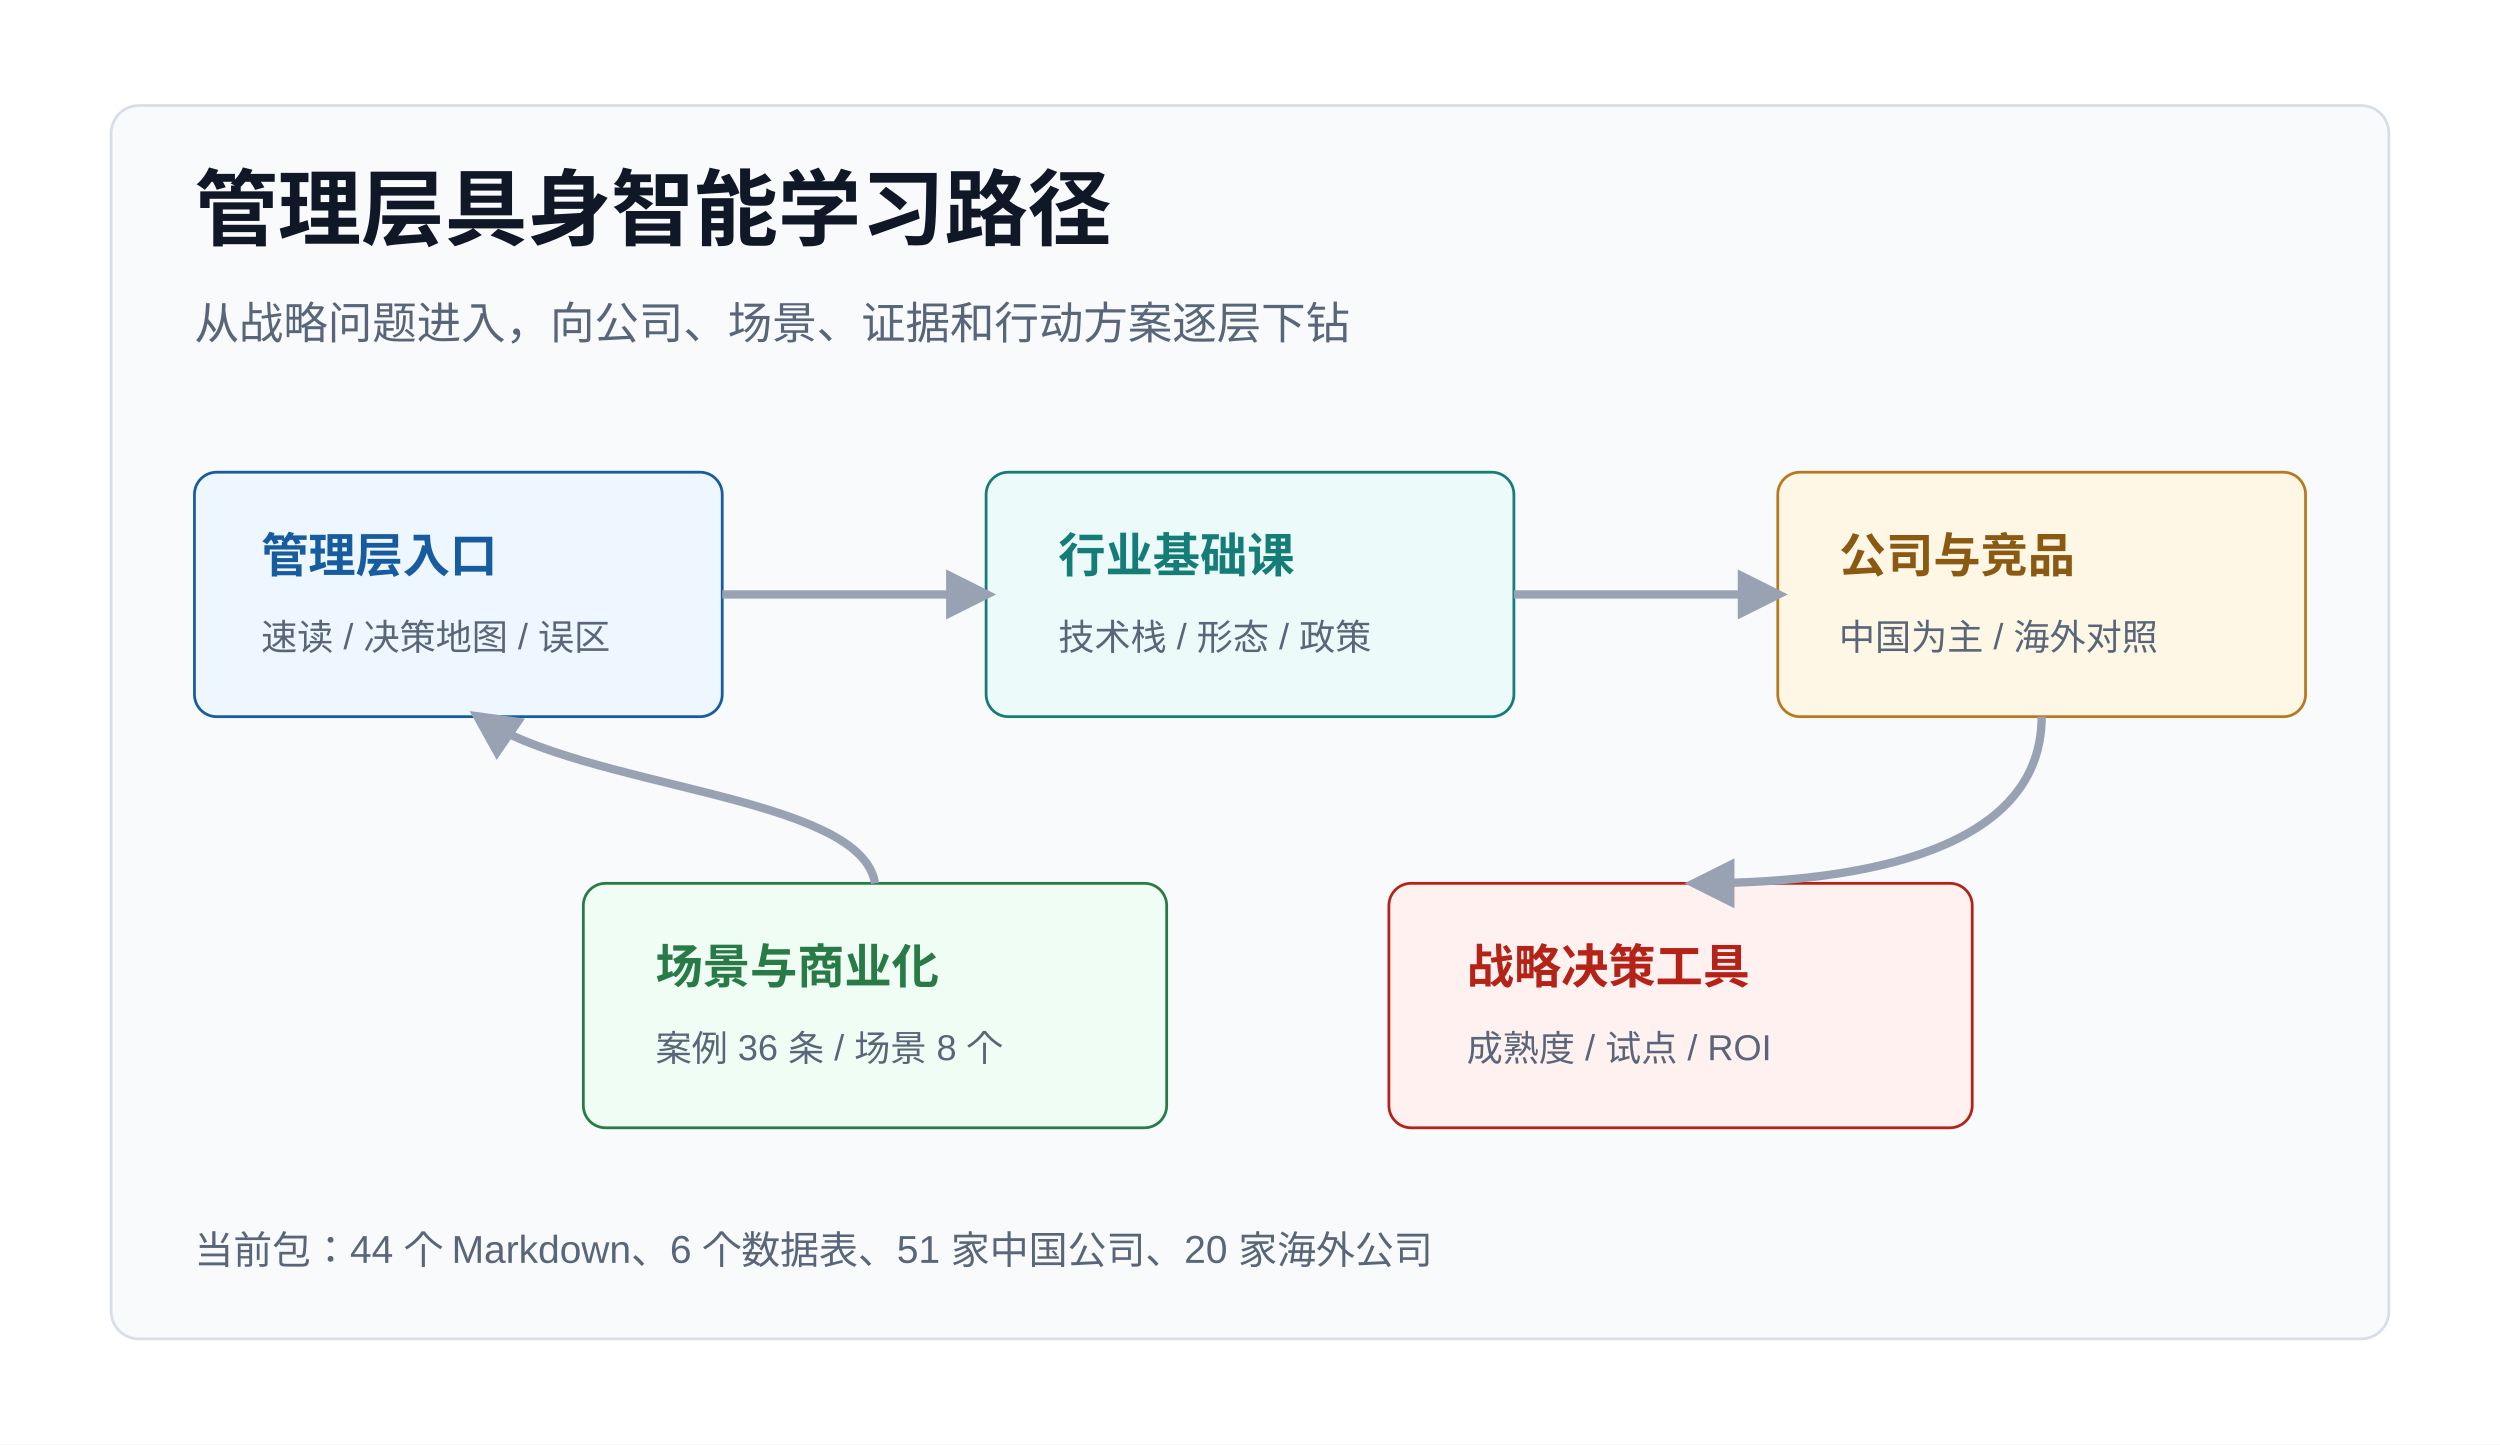
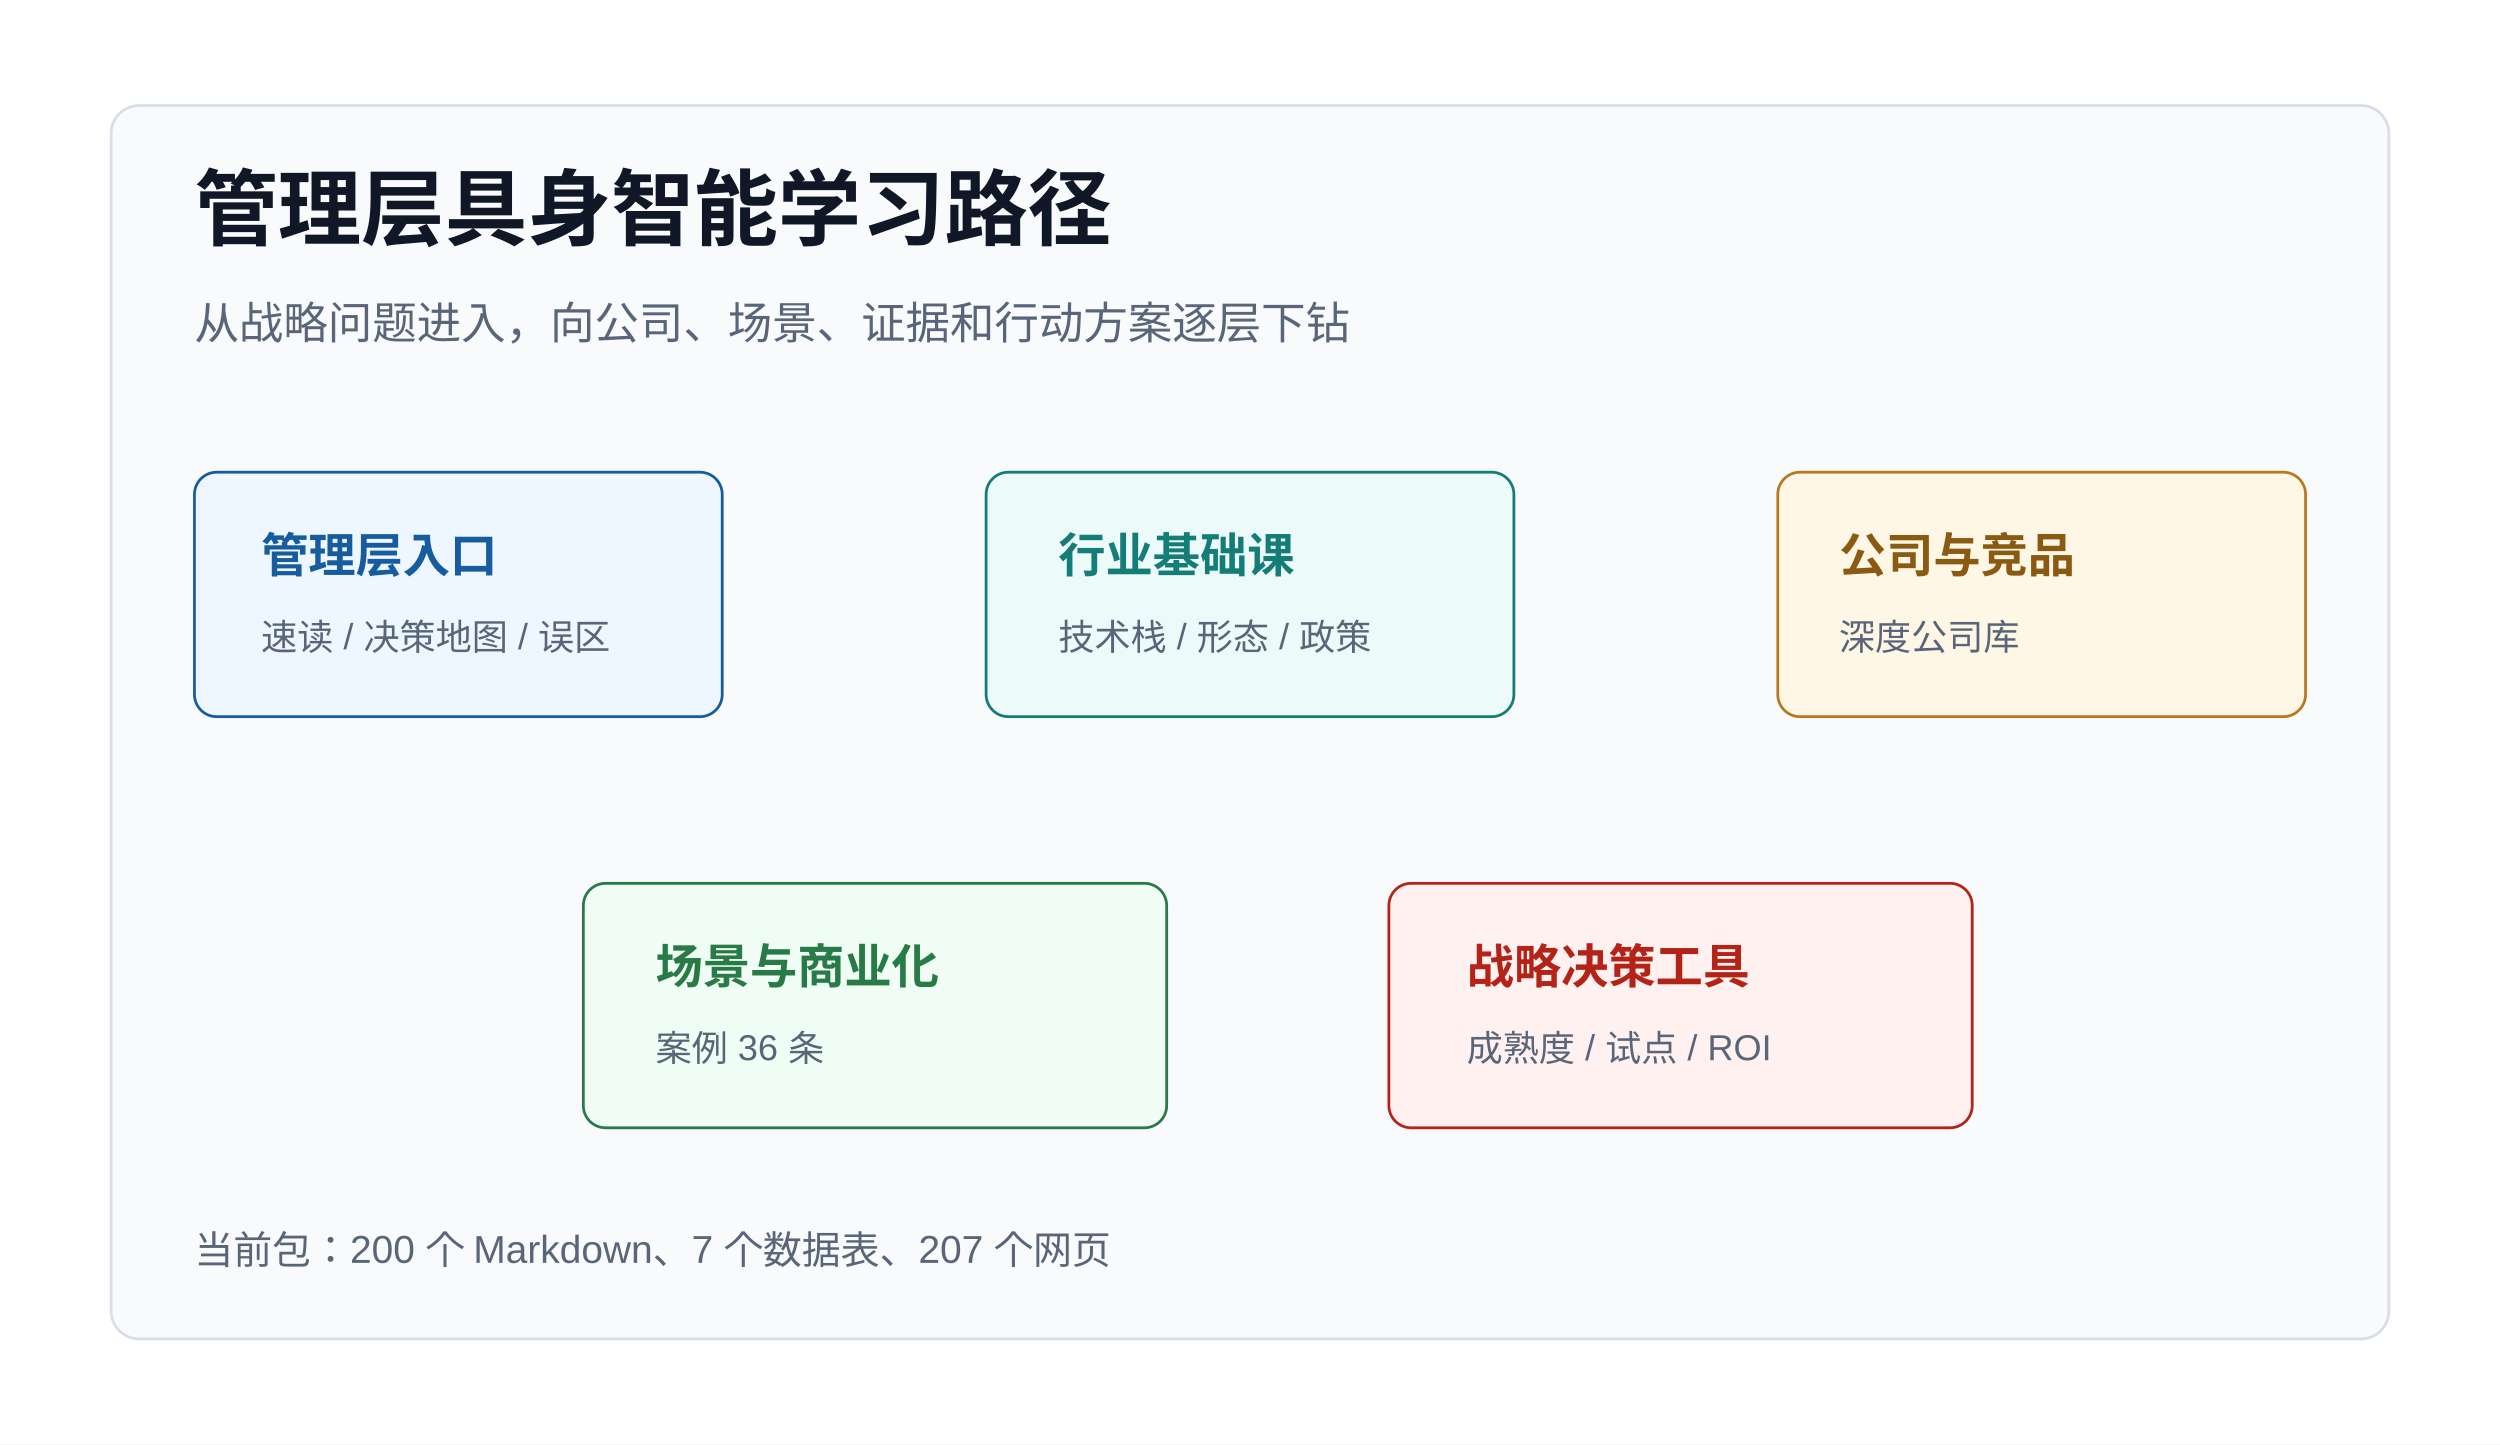
<svg xmlns="http://www.w3.org/2000/svg" viewBox="0 0 900 520" role="img" aria-label="具身智能学习包结构图">
-   <rect width="900" height="520" fill="#ffffff" />
+   <rect width="900" height="520" fill="#fff" />
  <rect x="40" y="38" width="820" height="444" rx="10" fill="#f8fafc" stroke="#d8dee8" />
  <text x="70" y="86" font-family="Arial, PingFang SC, sans-serif" font-size="30" font-weight="700" fill="#101828">管理层具身智能学习路径</text>
  <text x="70" y="122" font-family="Arial, PingFang SC, sans-serif" font-size="16" fill="#596579">从战略问题进入，向公司、场景、证据和行动方案逐层下钻</text>
  <g font-family="Arial, PingFang SC, sans-serif" font-size="17" font-weight="700">
    <rect x="70" y="170" width="190" height="88" rx="8" fill="#eef6ff" stroke="#175c9e" />
    <text x="94" y="206" fill="#175c9e">管理层入口</text>
    <text x="94" y="234" font-size="13" font-weight="400" fill="#596579">速读 / 决策地图 / 误区</text>
    <rect x="355" y="170" width="190" height="88" rx="8" fill="#edfafa" stroke="#147d78" />
    <text x="381" y="206" fill="#147d78">行业基础课</text>
    <text x="381" y="234" font-size="13" font-weight="400" fill="#596579">技术栈 / 形态 / 政策</text>
    <rect x="640" y="170" width="190" height="88" rx="8" fill="#fff7e6" stroke="#b7791f" />
    <text x="662" y="206" fill="#8a5a12">公司与竞品</text>
-     <text x="662" y="234" font-size="13" font-weight="400" fill="#596579">中国为主 / 海外对照</text>
+     <text x="662" y="234" font-size="13" font-weight="400" fill="#596579">深度公司库</text>
    <rect x="210" y="318" width="210" height="88" rx="8" fill="#f0fdf4" stroke="#287a46" />
    <text x="236" y="354" fill="#287a46">场景与商业化</text>
-     <text x="236" y="382" font-size="13" font-weight="400" fill="#596579">案例 36 条 / 场景 8 个</text>
+     <text x="236" y="382" font-size="13" font-weight="400" fill="#596579">案例 36 条</text>
    <rect x="500" y="318" width="210" height="88" rx="8" fill="#fff1f0" stroke="#b42318" />
    <text x="528" y="354" fill="#b42318">战略决策工具</text>
    <text x="528" y="382" font-size="13" font-weight="400" fill="#596579">成熟度 / 试点 / ROI</text>
  </g>
-   <path d="M260 214 H355" stroke="#98a2b3" stroke-width="3" marker-end="url(#arrow)" />
-   <path d="M545 214 H640" stroke="#98a2b3" stroke-width="3" marker-end="url(#arrow)" />
-   <path d="M735 258 C735 310 660 318 610 318" stroke="#98a2b3" stroke-width="3" fill="none" marker-end="url(#arrow)" />
-   <path d="M315 318 C310 286 210 284 172 258" stroke="#98a2b3" stroke-width="3" fill="none" marker-end="url(#arrow)" />
-   <defs>
-     <marker id="arrow" viewBox="0 0 10 10" refX="8" refY="5" markerWidth="6" markerHeight="6" orient="auto-start-reverse">
-       <path d="M0 0 L10 5 L0 10 z" fill="#98a2b3" />
-     </marker>
-   </defs>
-   <text x="70" y="455" font-family="Arial, PingFang SC, sans-serif" font-size="14" fill="#596579">当前包：44 个 Markdown、6 个数据表、51 家中国公司、20 家海外公司</text>
+   <text x="70" y="455" font-family="Arial, PingFang SC, sans-serif" font-size="14" fill="#596579">当前包：200 个 Markdown、7 个数据表、207 个网页</text>
</svg>
